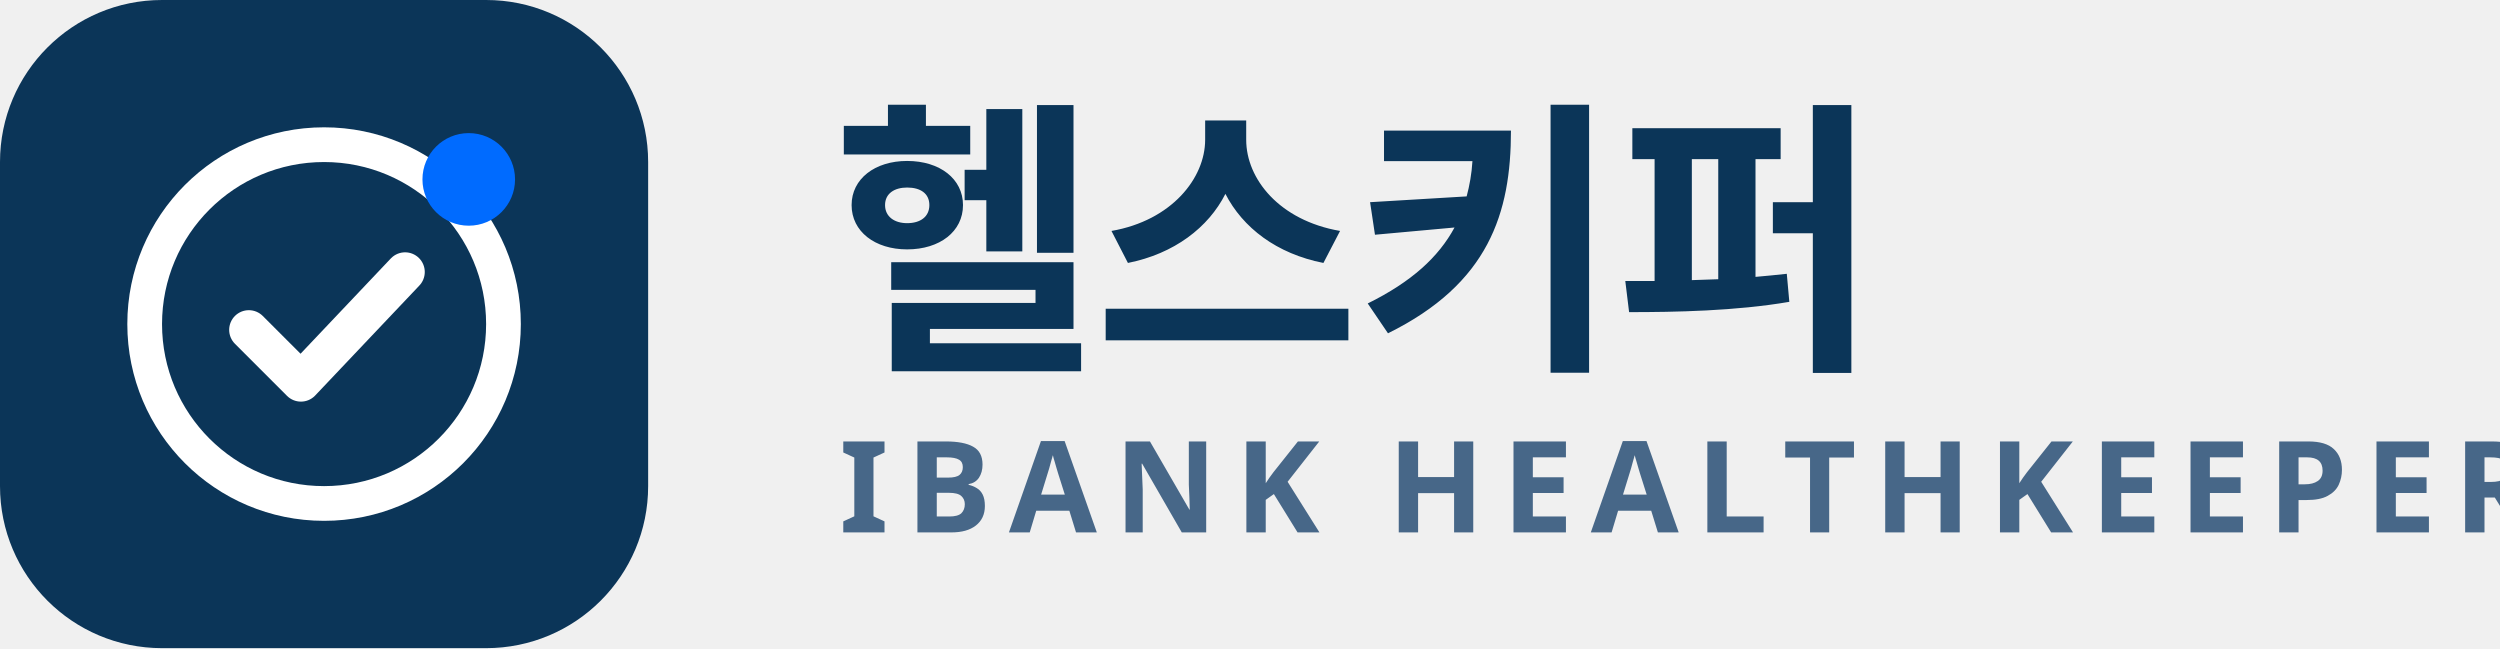
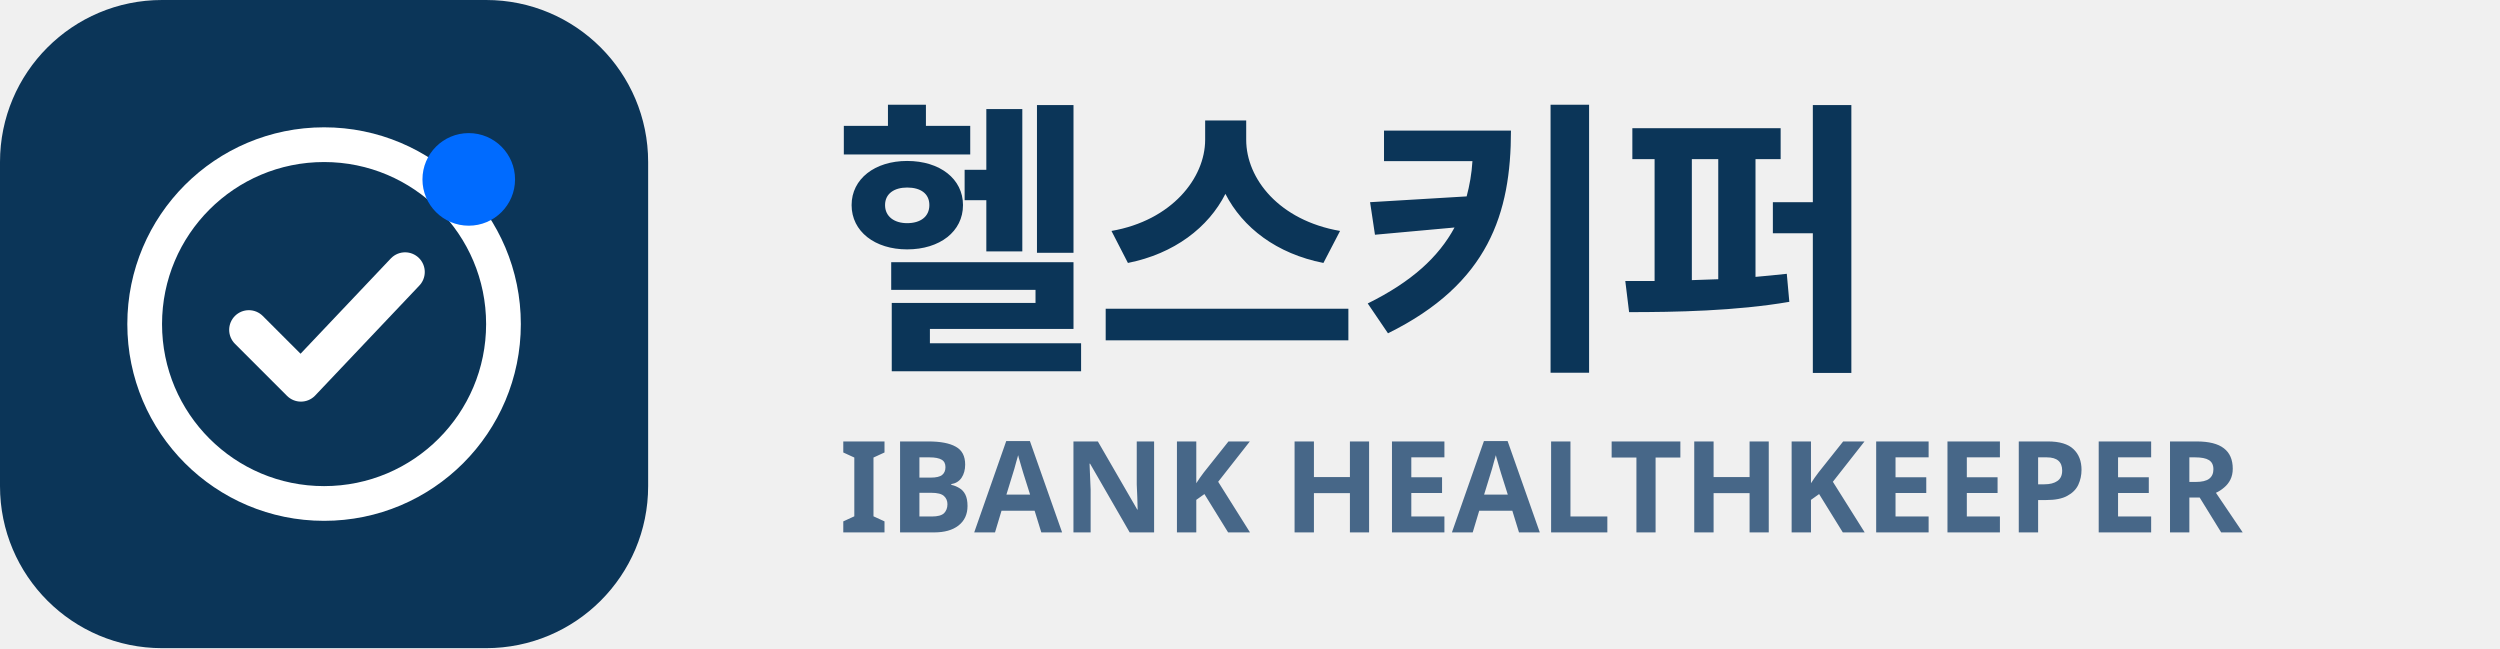
<svg xmlns="http://www.w3.org/2000/svg" width="216" height="56" viewBox="0 0 216 56" fill="none" role="img" aria-label="헬스키퍼 — ibank Healthkeeper">
  <rect width="56" height="56" rx="14" fill="#0b3558" />
  <circle cx="28" cy="28" r="15.5" stroke="#ffffff" stroke-width="3" />
  <path d="M21.5 28.5L26 33L35 23.5" stroke="#ffffff" stroke-width="3.4" stroke-linecap="round" stroke-linejoin="round" />
  <circle cx="40.5" cy="15.5" r="4" fill="#006bff" />
  <text x="72" y="30" font-family="Pretendard, Manrope, sans-serif" font-size="25" font-weight="700" letter-spacing="-0.5" fill="#0b3558">헬스키퍼</text>
-   <text x="72.5" y="46" font-family="Manrope, Pretendard, sans-serif" font-size="11" font-weight="600" letter-spacing="1.5" textLength="138" lengthAdjust="spacingAndGlyphs" fill="#476788">IBANK HEALTHKEEPER</text>
+   <text x="72.5" y="46" font-family="Manrope, Pretendard, sans-serif" font-size="11" font-weight="600" textLength="138" lengthAdjust="spacing" fill="#476788">IBANK HEALTHKEEPER</text>
</svg>
